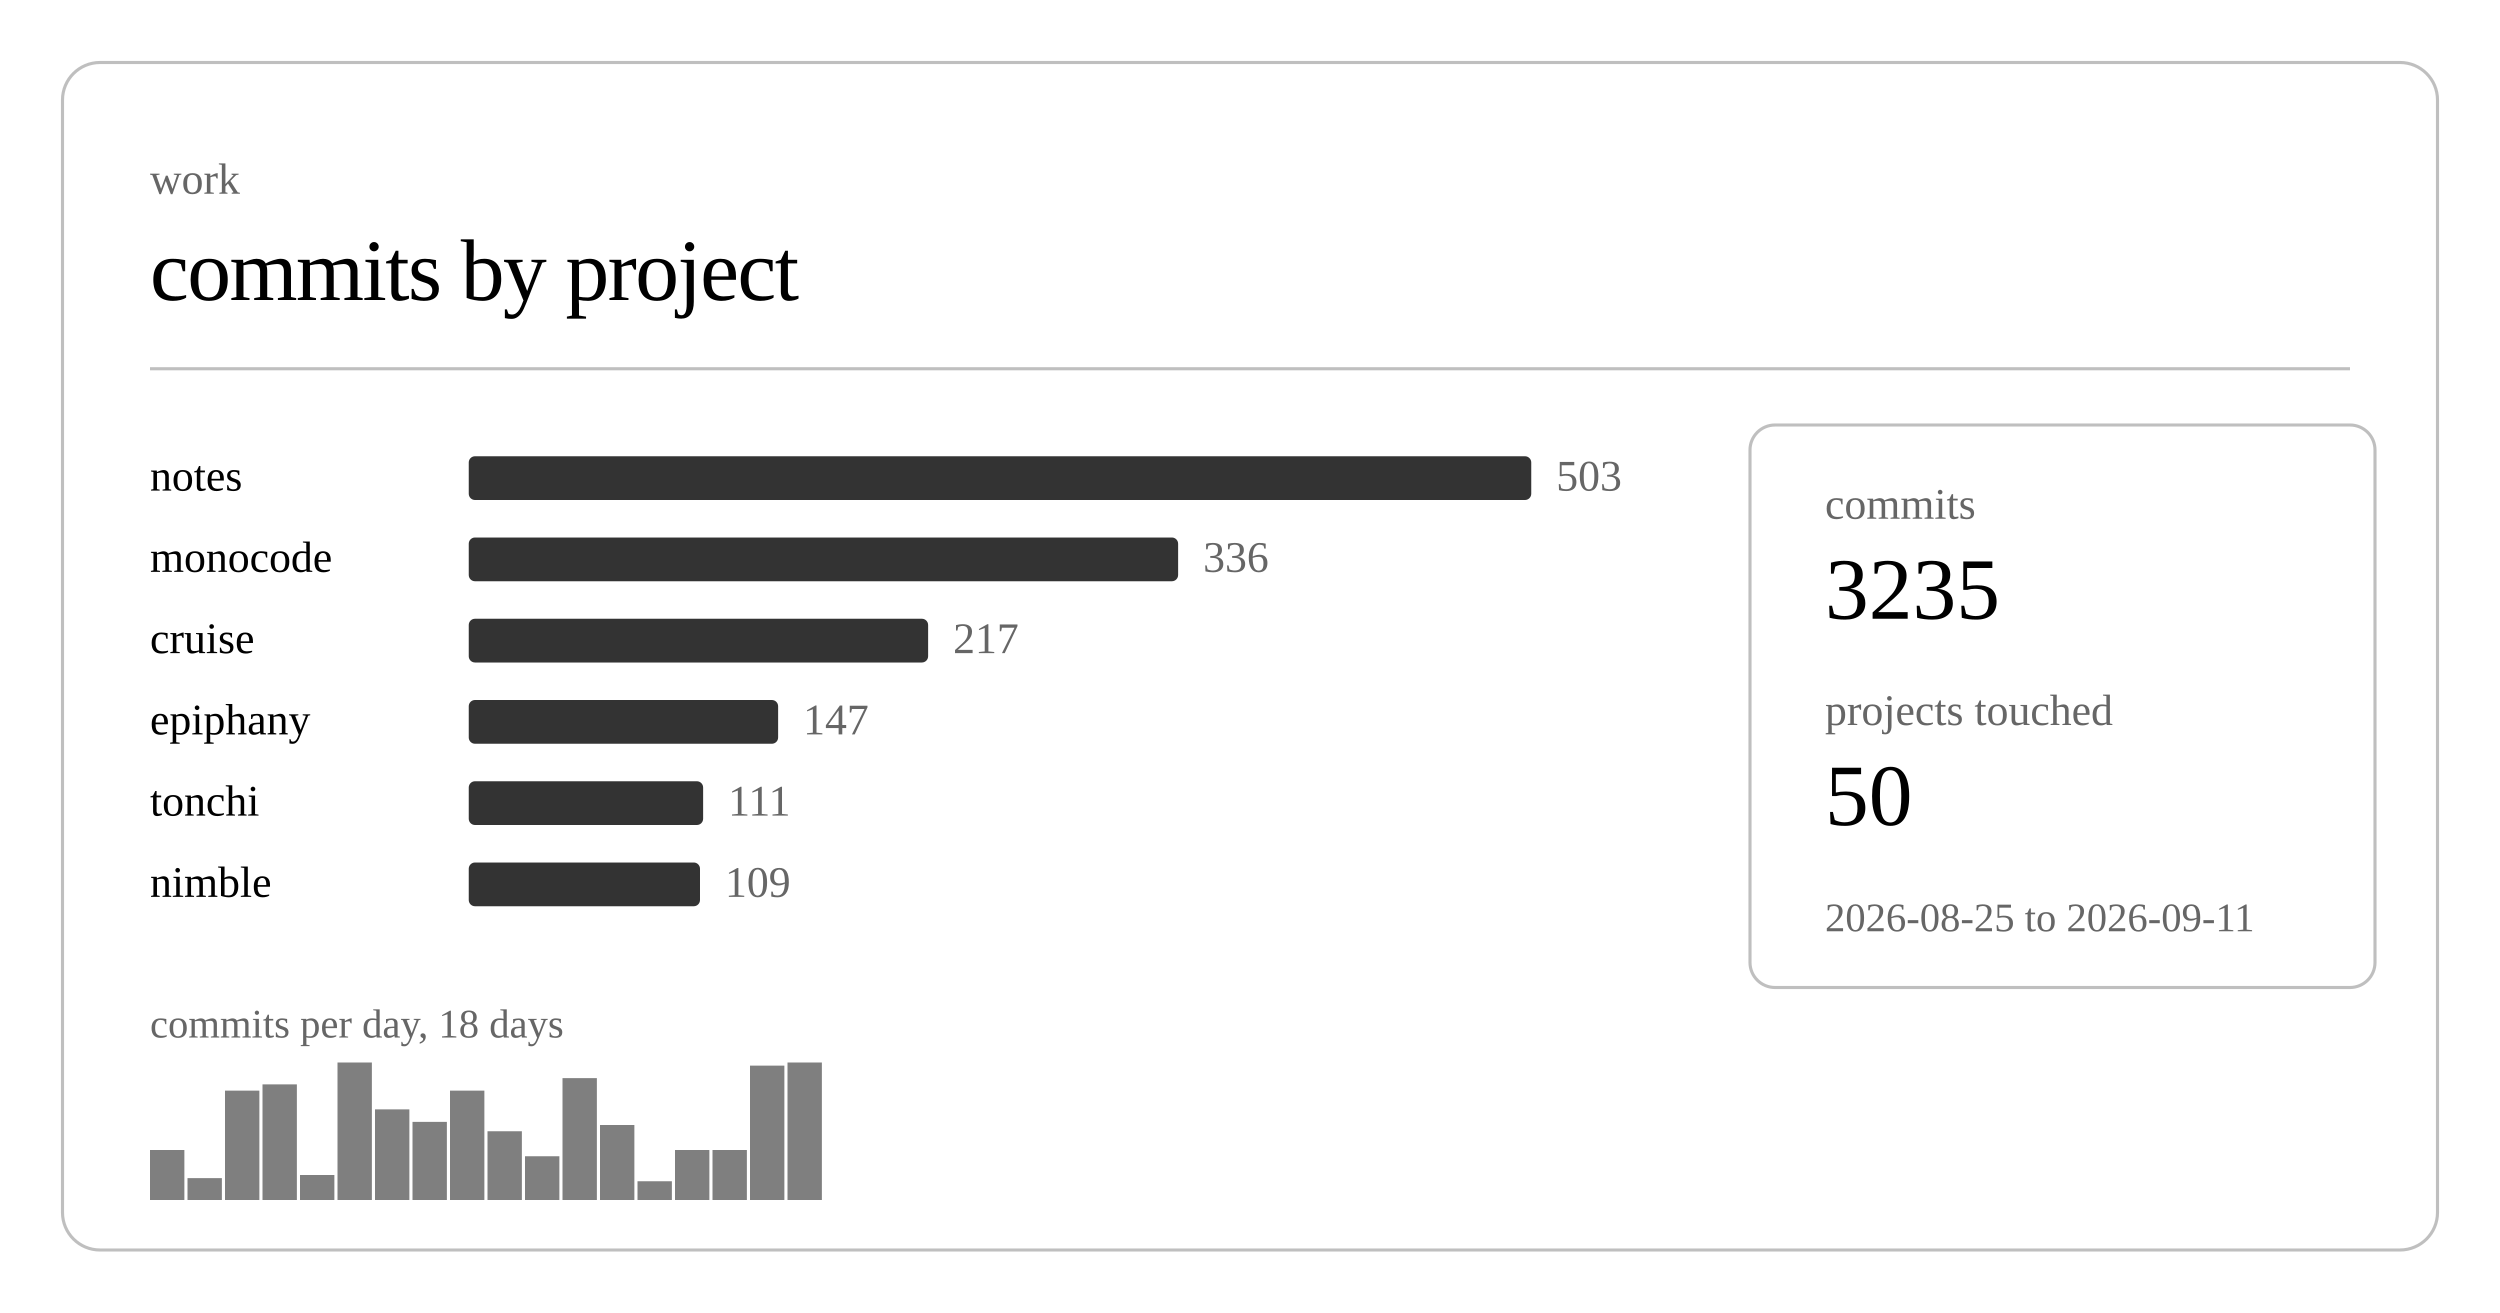
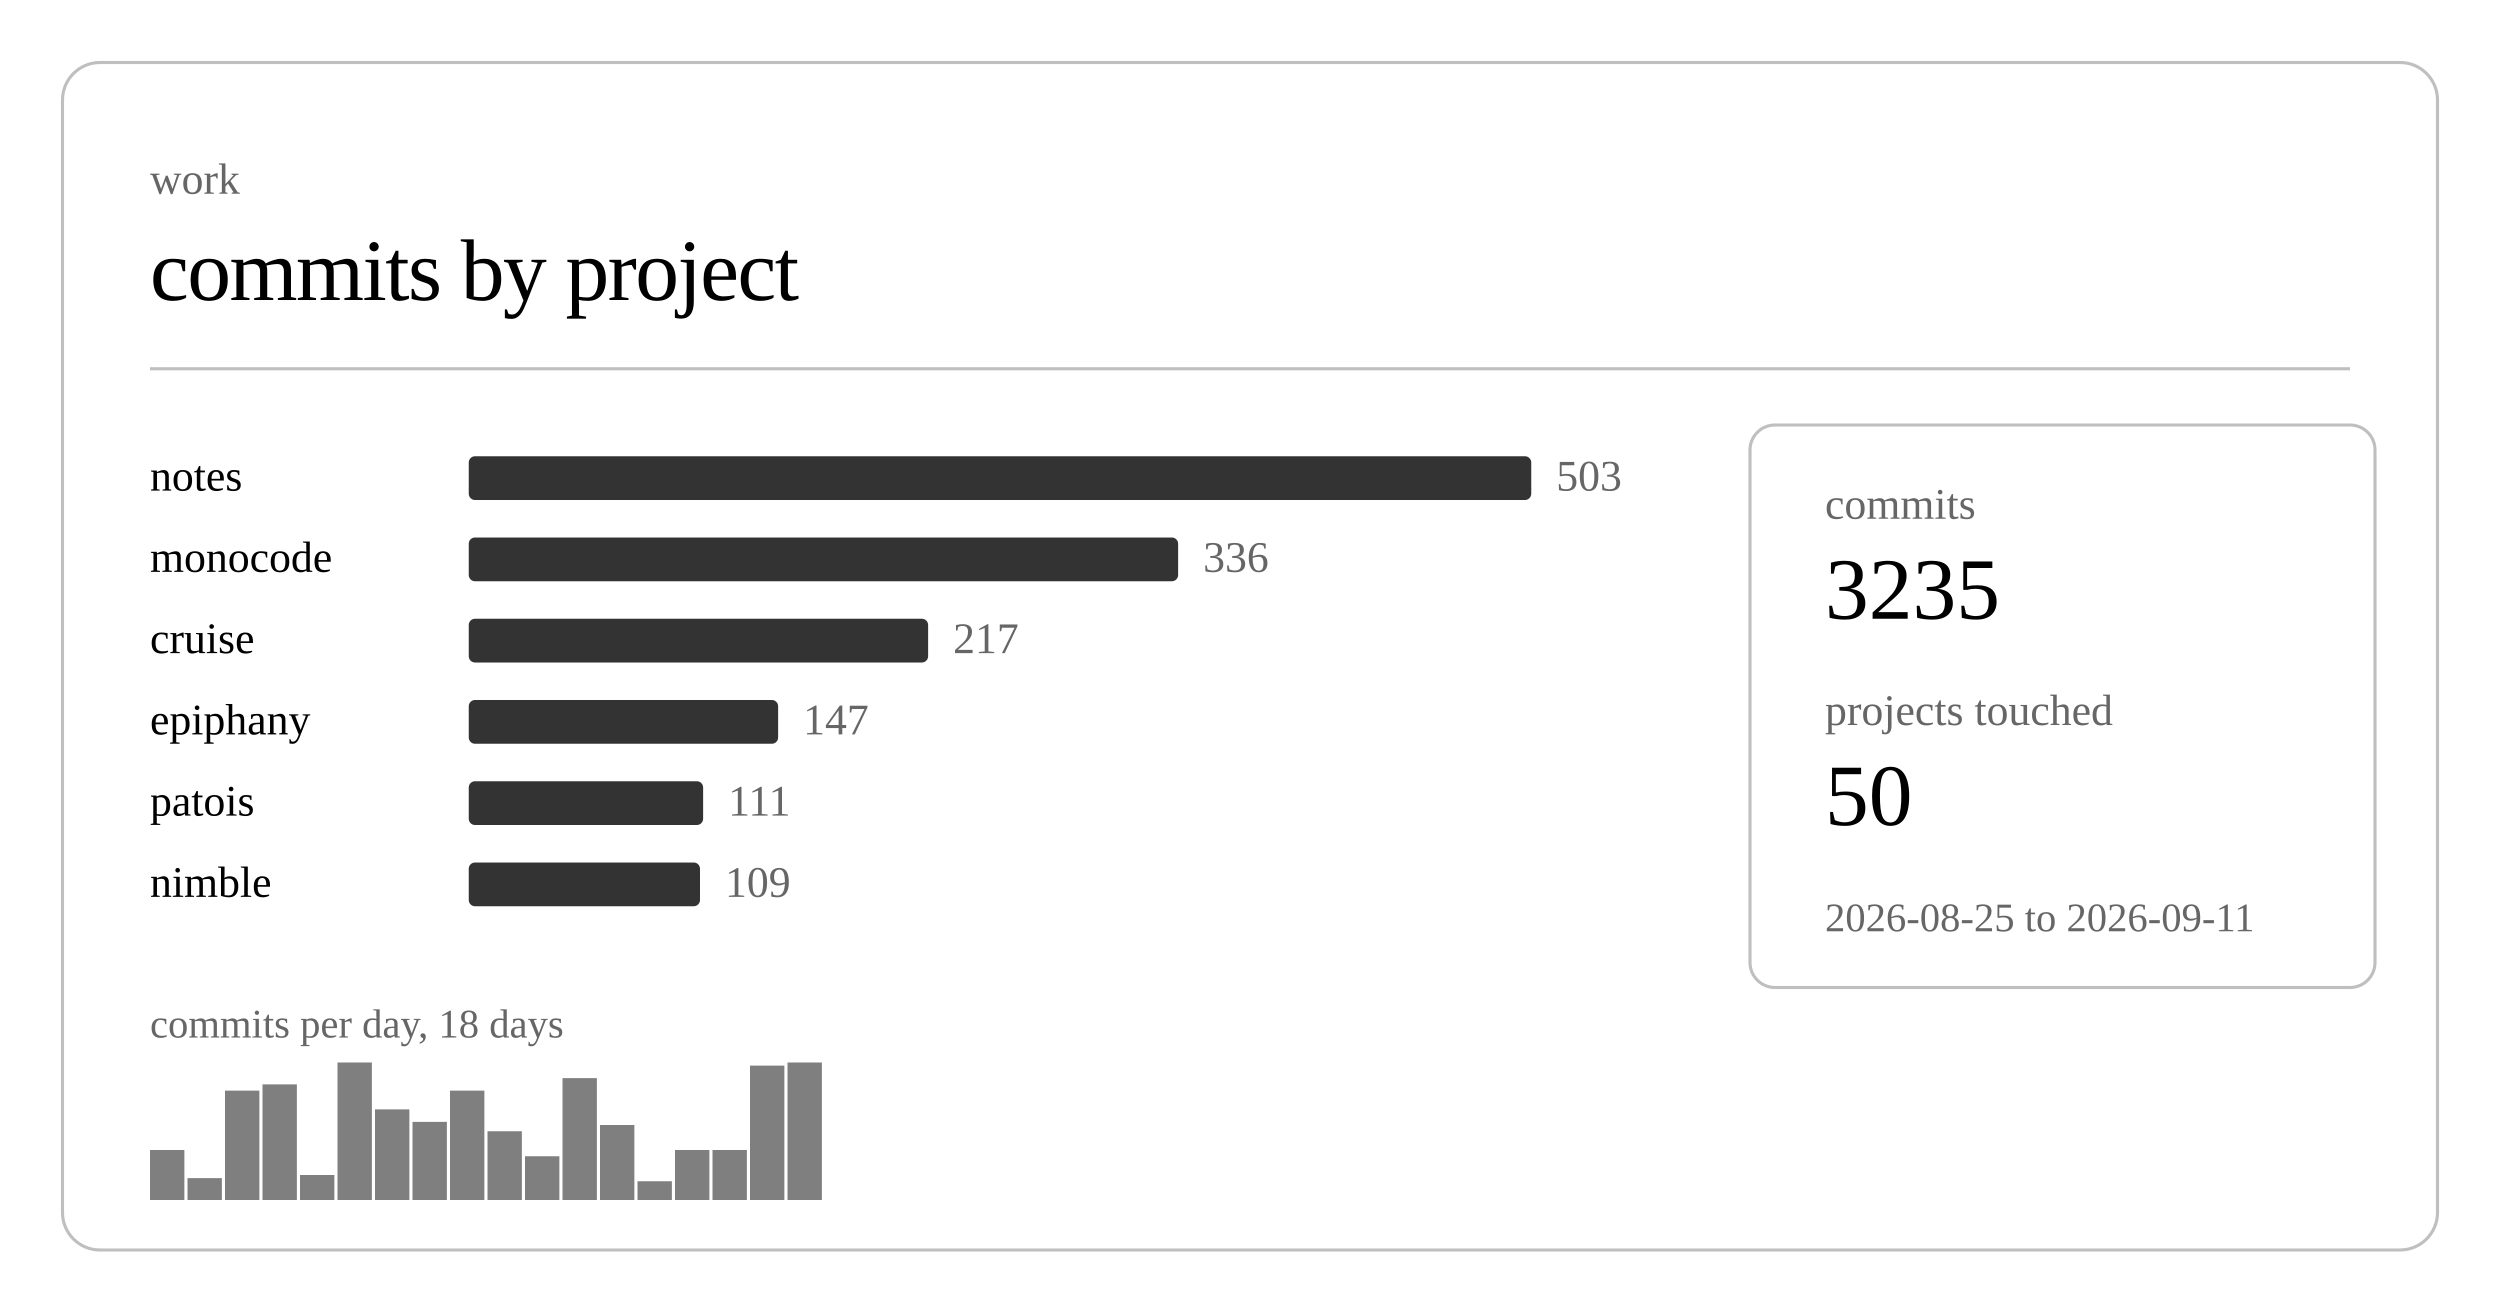
<svg xmlns="http://www.w3.org/2000/svg" class="post-header-svg graph-svg" viewBox="0 0 800 420" width="800" height="420">
  <rect x="20" y="20" width="760" height="380" rx="12" ry="12" fill="none" stroke="currentColor" stroke-width="1" opacity="0.25" />
  <text fill="currentColor" x="48" y="62" font-size="14" opacity="0.6">work</text>
  <text fill="currentColor" x="48" y="96" font-size="28" font-weight="300" letter-spacing="-0.5">commits by project</text>
  <line stroke="currentColor" x1="48" y1="118" x2="752" y2="118" stroke-width="1" opacity="0.25" />
  <a href="https://github.com/nulljosh/notes">
    <text fill="currentColor" x="48" y="157" font-size="14">notes</text>
  </a>
  <rect x="150" y="146" width="340" height="14" rx="2" fill="currentColor" opacity="0.8" />
  <text fill="currentColor" x="498" y="157" font-size="14" opacity="0.6">503</text>
  <a href="https://github.com/nulljosh/monocode">
    <text fill="currentColor" x="48" y="183" font-size="14">monocode</text>
  </a>
  <rect x="150" y="172" width="227" height="14" rx="2" fill="currentColor" opacity="0.8" />
  <text fill="currentColor" x="385" y="183" font-size="14" opacity="0.6">336</text>
  <a href="https://github.com/nulljosh/cruise">
    <text fill="currentColor" x="48" y="209" font-size="14">cruise</text>
  </a>
  <rect x="150" y="198" width="147" height="14" rx="2" fill="currentColor" opacity="0.8" />
  <text fill="currentColor" x="305" y="209" font-size="14" opacity="0.6">217</text>
  <a href="https://github.com/nulljosh/epiphany">
    <text fill="currentColor" x="48" y="235" font-size="14">epiphany</text>
  </a>
  <rect x="150" y="224" width="99" height="14" rx="2" fill="currentColor" opacity="0.8" />
  <text fill="currentColor" x="257" y="235" font-size="14" opacity="0.6">147</text>
-   <a href="https://github.com/nulljosh/tonchi">
-     <text fill="currentColor" x="48" y="261" font-size="14">tonchi</text>
+   <a href="https://github.com/nulljosh/patois">
+     <text fill="currentColor" x="48" y="261" font-size="14">patois</text>
  </a>
  <rect x="150" y="250" width="75" height="14" rx="2" fill="currentColor" opacity="0.8" />
  <text fill="currentColor" x="233" y="261" font-size="14" opacity="0.6">111</text>
  <a href="https://github.com/nulljosh/nimble">
    <text fill="currentColor" x="48" y="287" font-size="14">nimble</text>
  </a>
  <rect x="150" y="276" width="74" height="14" rx="2" fill="currentColor" opacity="0.8" />
  <text fill="currentColor" x="232" y="287" font-size="14" opacity="0.6">109</text>
  <rect x="48.0" y="368" width="11.0" height="16" fill="currentColor" opacity="0.5" />
  <rect x="60.0" y="377" width="11.0" height="7" fill="currentColor" opacity="0.5" />
  <rect x="72.0" y="349" width="11.0" height="35" fill="currentColor" opacity="0.5" />
  <rect x="84.0" y="347" width="11.0" height="37" fill="currentColor" opacity="0.5" />
  <rect x="96.0" y="376" width="11.0" height="8" fill="currentColor" opacity="0.5" />
  <rect x="108.0" y="340" width="11.0" height="44" fill="currentColor" opacity="0.5" />
  <rect x="120.0" y="355" width="11.0" height="29" fill="currentColor" opacity="0.5" />
  <rect x="132.0" y="359" width="11.0" height="25" fill="currentColor" opacity="0.5" />
  <rect x="144.0" y="349" width="11.0" height="35" fill="currentColor" opacity="0.5" />
  <rect x="156.0" y="362" width="11.0" height="22" fill="currentColor" opacity="0.5" />
  <rect x="168.0" y="370" width="11.0" height="14" fill="currentColor" opacity="0.5" />
  <rect x="180.0" y="345" width="11.0" height="39" fill="currentColor" opacity="0.5" />
  <rect x="192.0" y="360" width="11.0" height="24" fill="currentColor" opacity="0.5" />
  <rect x="204.0" y="378" width="11.0" height="6" fill="currentColor" opacity="0.5" />
  <rect x="216.0" y="368" width="11.0" height="16" fill="currentColor" opacity="0.5" />
  <rect x="228.0" y="368" width="11.0" height="16" fill="currentColor" opacity="0.5" />
  <rect x="240.0" y="341" width="11.0" height="43" fill="currentColor" opacity="0.5" />
  <rect x="252.0" y="340" width="11.0" height="44" fill="currentColor" opacity="0.5" />
  <text fill="currentColor" x="48" y="332" font-size="13" opacity="0.6">commits per day, 18 days</text>
  <rect x="560" y="136" width="200" height="180" rx="8" ry="8" fill="none" stroke="currentColor" stroke-width="1" opacity="0.25" />
  <text fill="currentColor" x="584" y="166" font-size="14" opacity="0.6">commits</text>
  <text fill="currentColor" x="584" y="198" font-size="28" font-weight="500">3235</text>
  <text fill="currentColor" x="584" y="232" font-size="14" opacity="0.6">projects touched</text>
  <text fill="currentColor" x="584" y="264" font-size="28" font-weight="500">50</text>
  <text fill="currentColor" x="584" y="298" font-size="13" opacity="0.6">2026-08-25 to 2026-09-11</text>
</svg>
